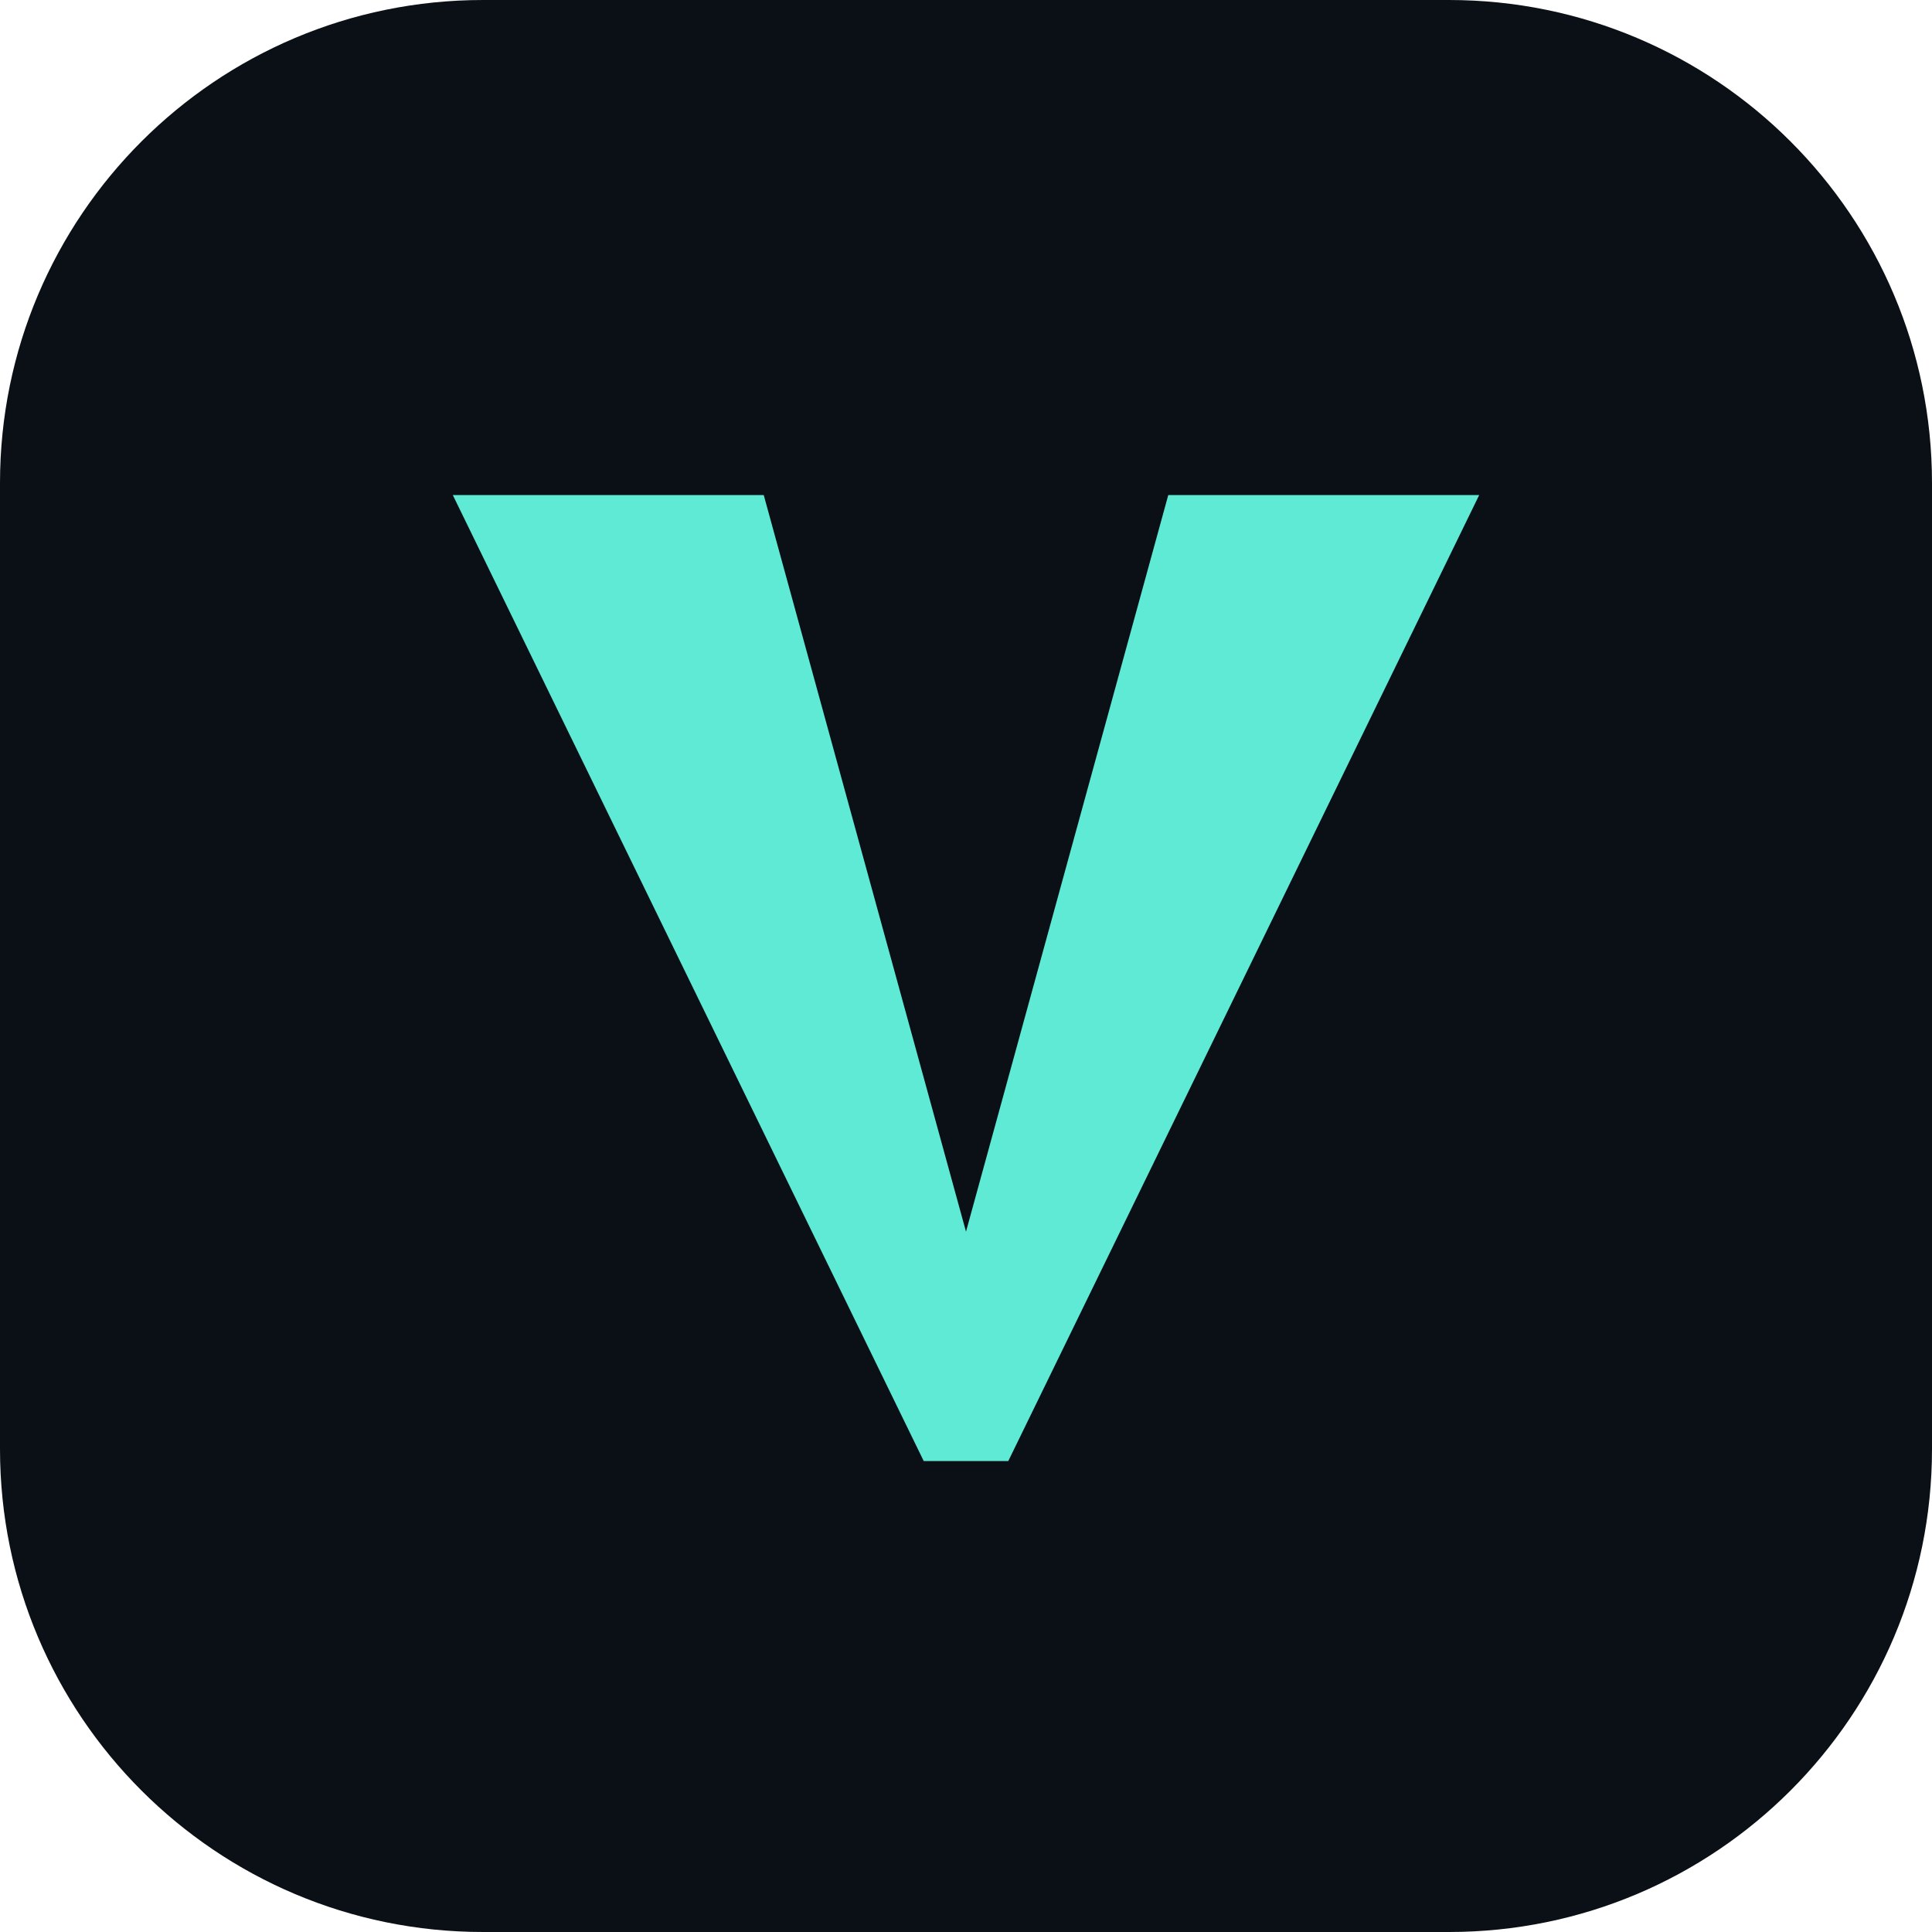
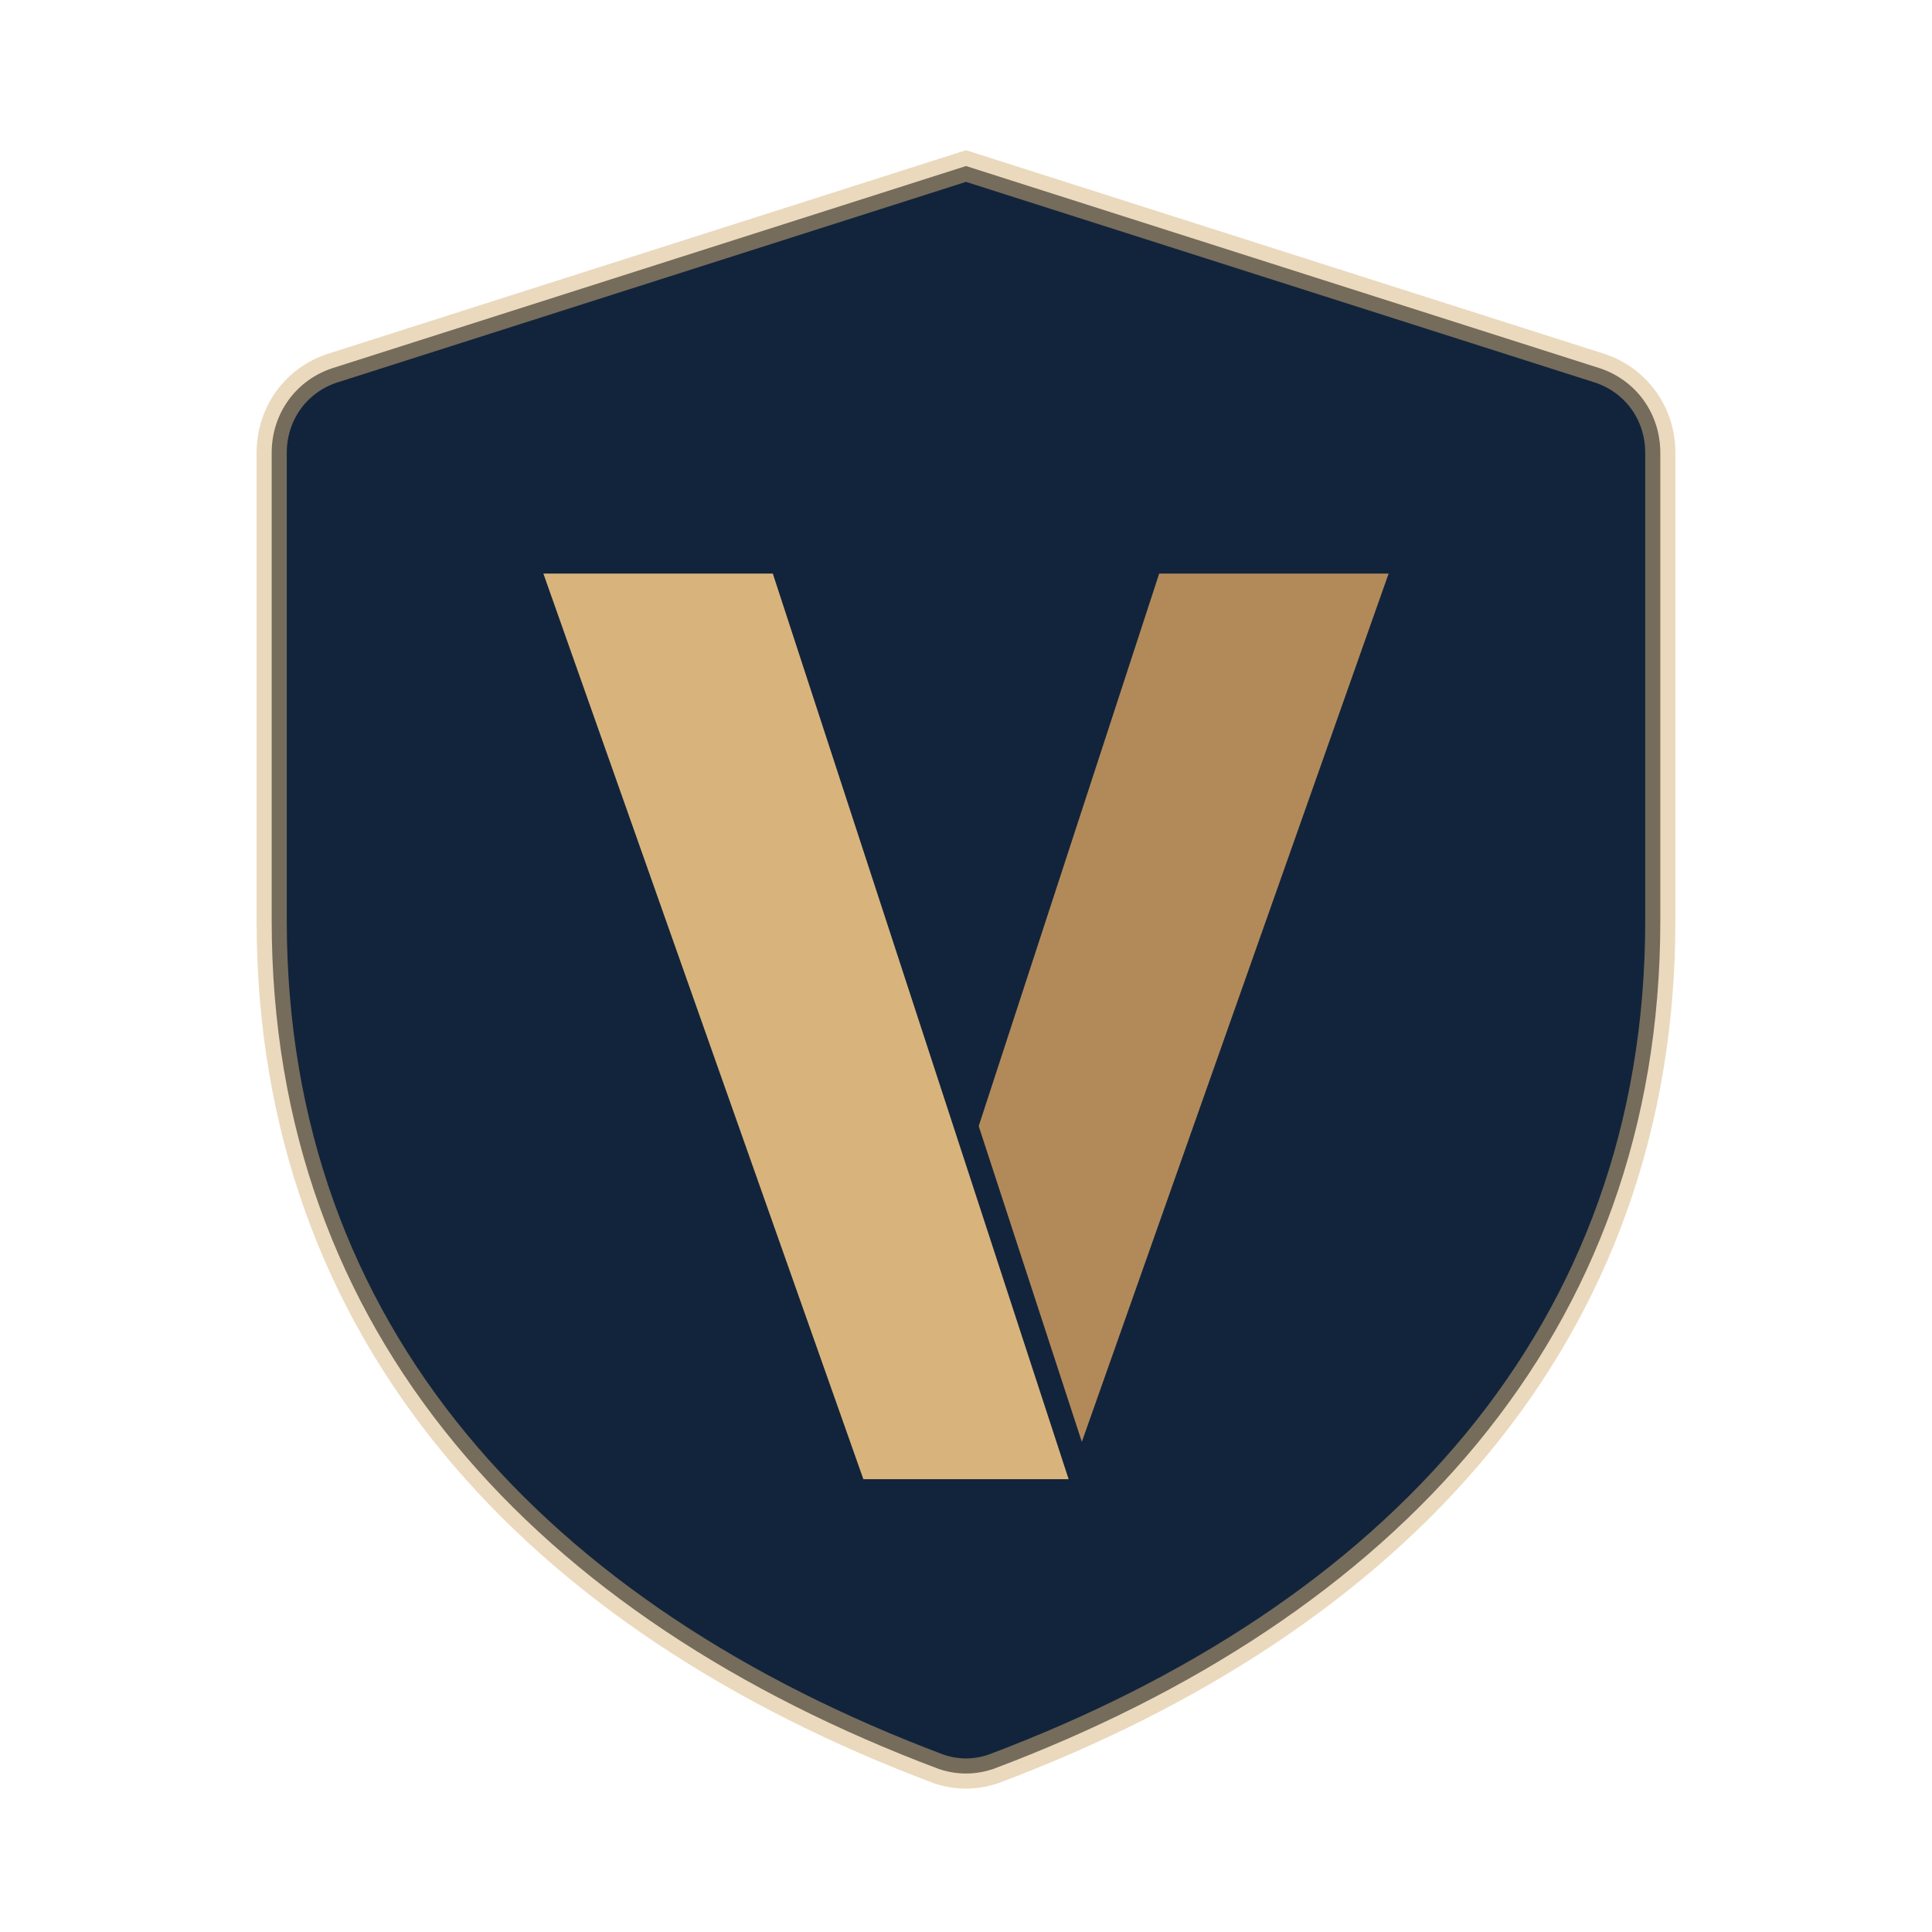
- <svg xmlns="http://www.w3.org/2000/svg" viewBox="0 0 32 32" role="img" aria-label="VANTAX GAMES">
-   <rect width="32" height="32" rx="8" fill="#0a1016" />
-   <path d="M7.5 8.2h5.15L16 20.4 19.35 8.2h5.15L16.7 24.2h-1.4L7.5 8.2z" fill="#5eead4" />
+ <svg xmlns="http://www.w3.org/2000/svg" viewBox="0 0 64 64" width="64" height="64">
+   <path d="M32 5.5 L53 12.2 C54.2 12.6 55 13.7 55 15 V30.5 C55 44.2 46.2 53.6 32.9 58.6 C32.3 58.8 31.7 58.8 31.1 58.6 C17.8 53.6 9 44.2 9 30.5 V15 C9 13.7 9.8 12.6 11 12.2 Z" fill="#12243b" />
+   <path d="M32 5.5 L53 12.2 C54.2 12.6 55 13.7 55 15 V30.5 C55 44.2 46.2 53.6 32.9 58.6 C32.3 58.8 31.7 58.8 31.1 58.6 C17.8 53.6 9 44.2 9 30.5 V15 C9 13.7 9.8 12.6 11 12.2 Z" fill="none" stroke="#d8b47c" stroke-opacity=".5" stroke-width="1" />
+   <path d="M38.4 19 H46 L35.4 49 H28.6 Z" fill="#b28a59" />
+   <path d="M18 19 H25.6 L35.4 49 H28.6 Z" fill="#d8b47c" stroke="#12243b" stroke-width="1.6" stroke-linejoin="round" paint-order="stroke" />
</svg>
